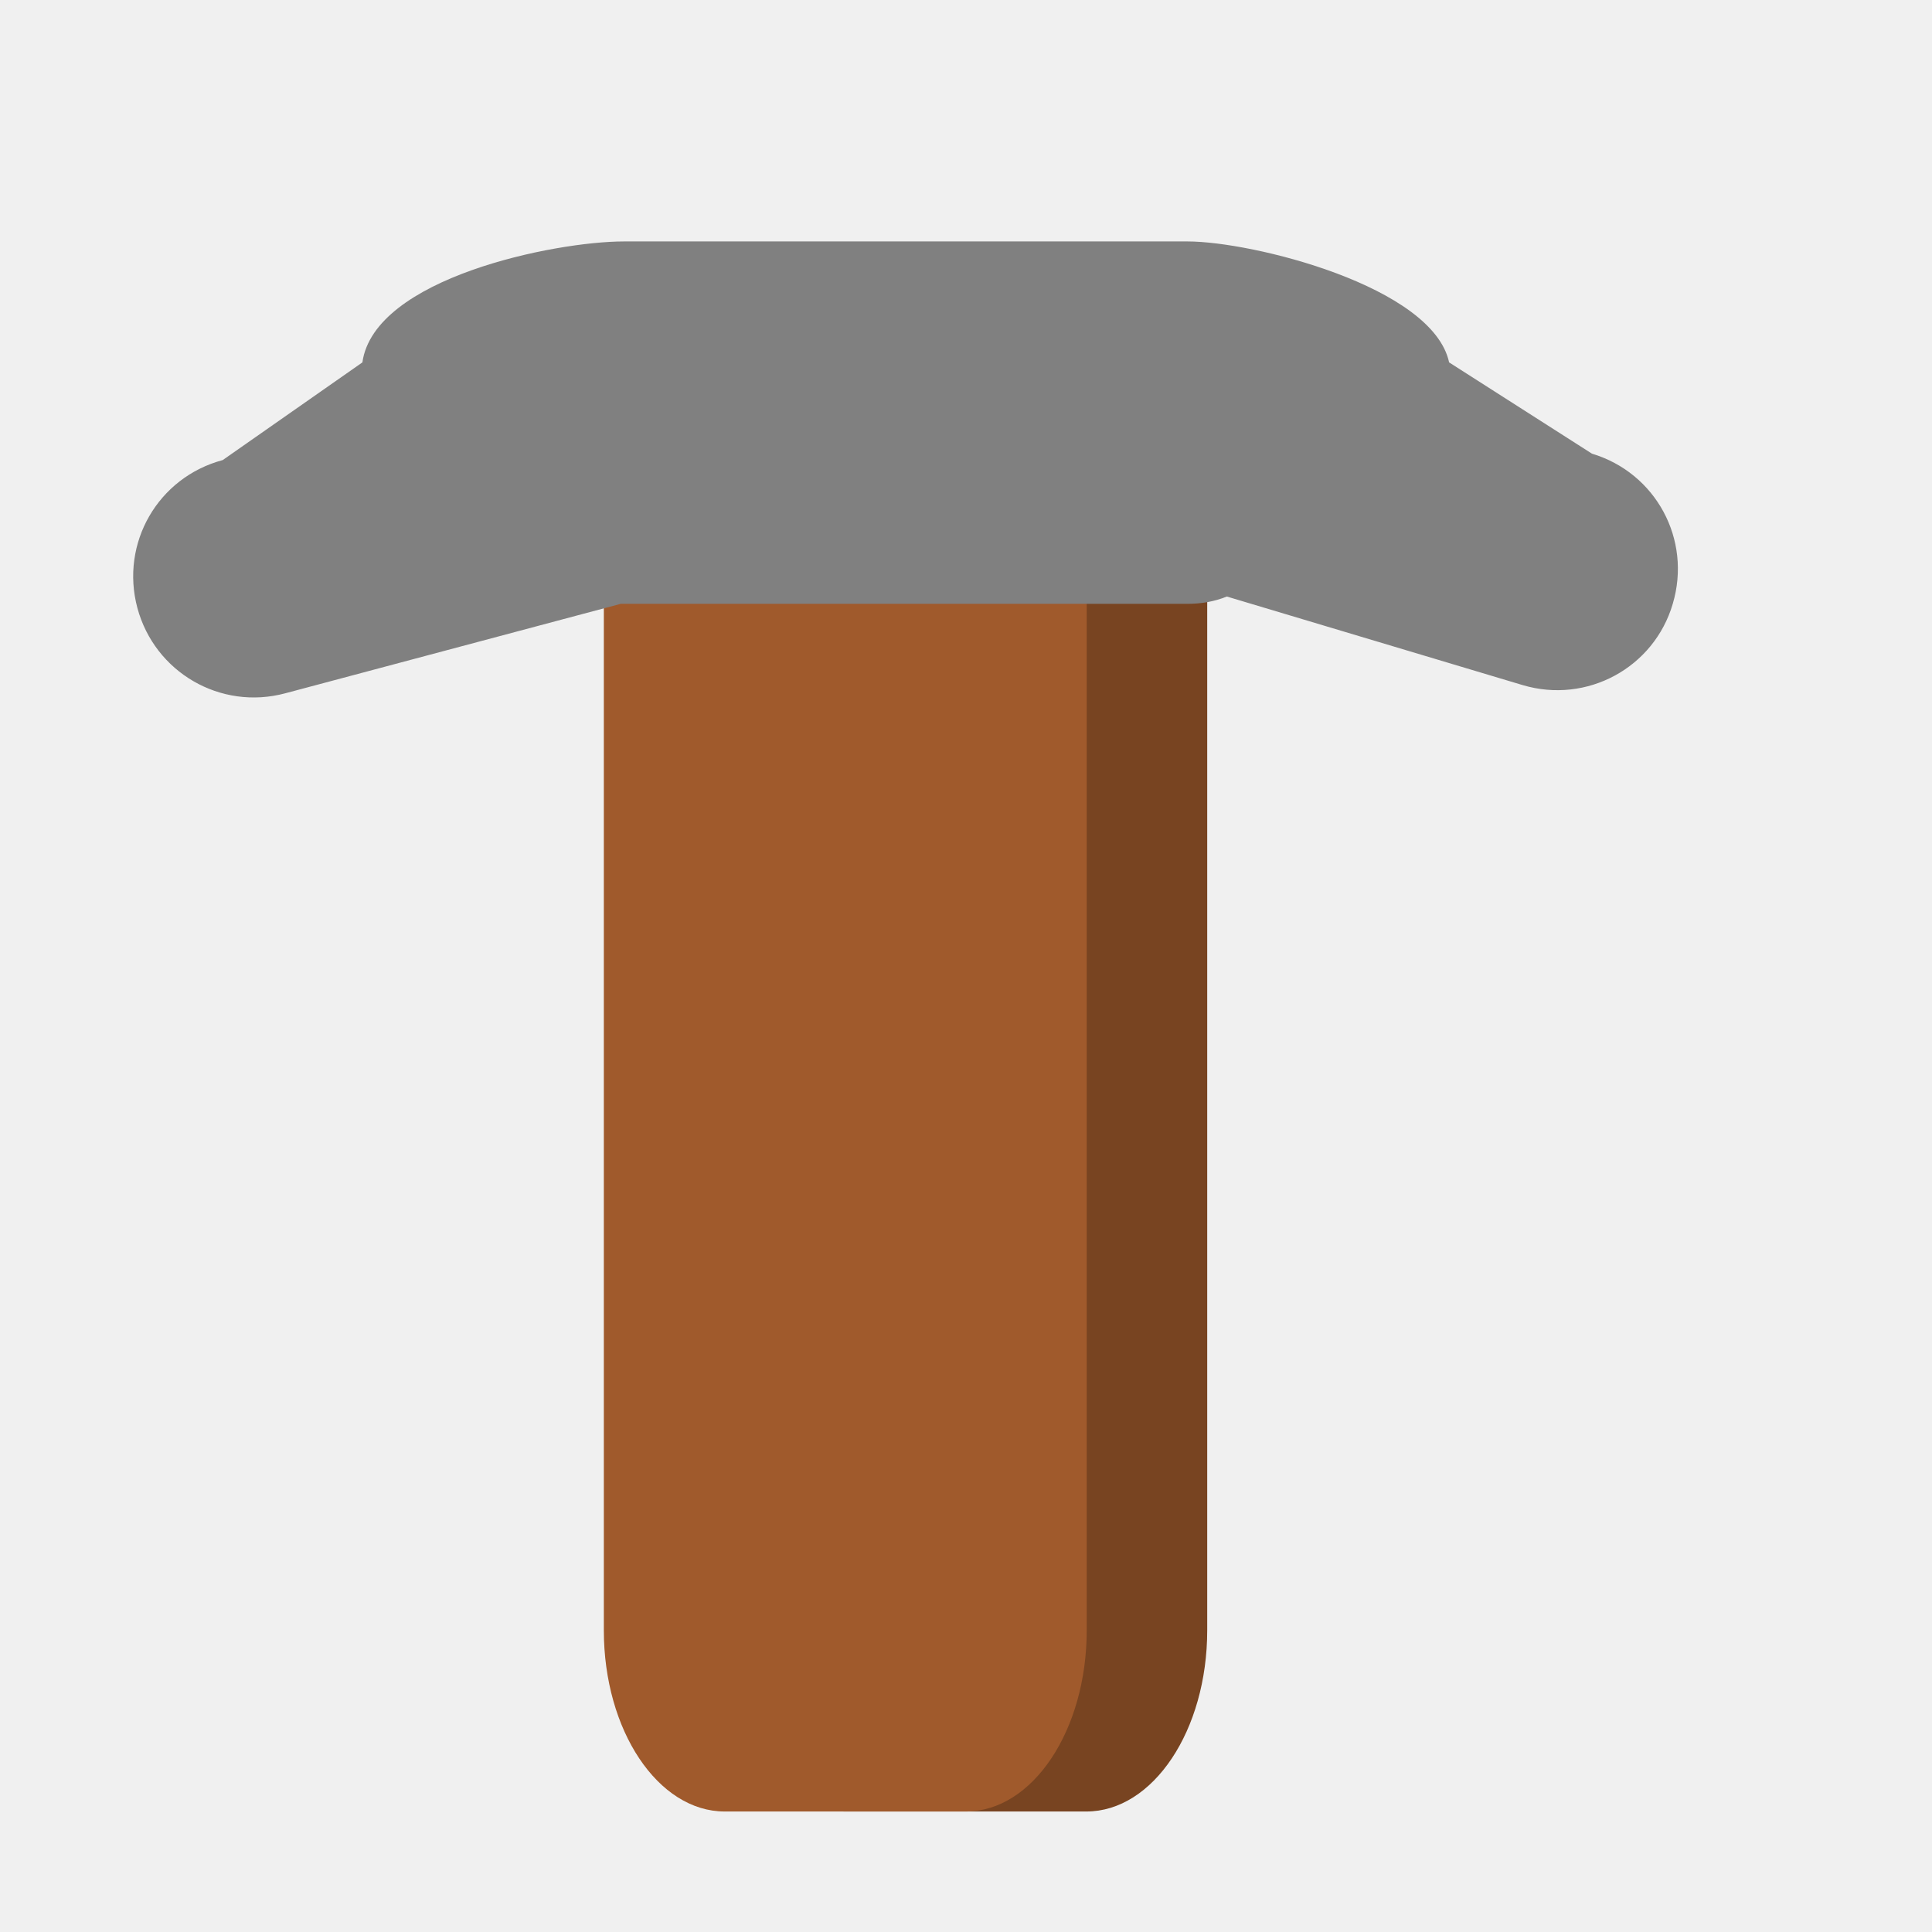
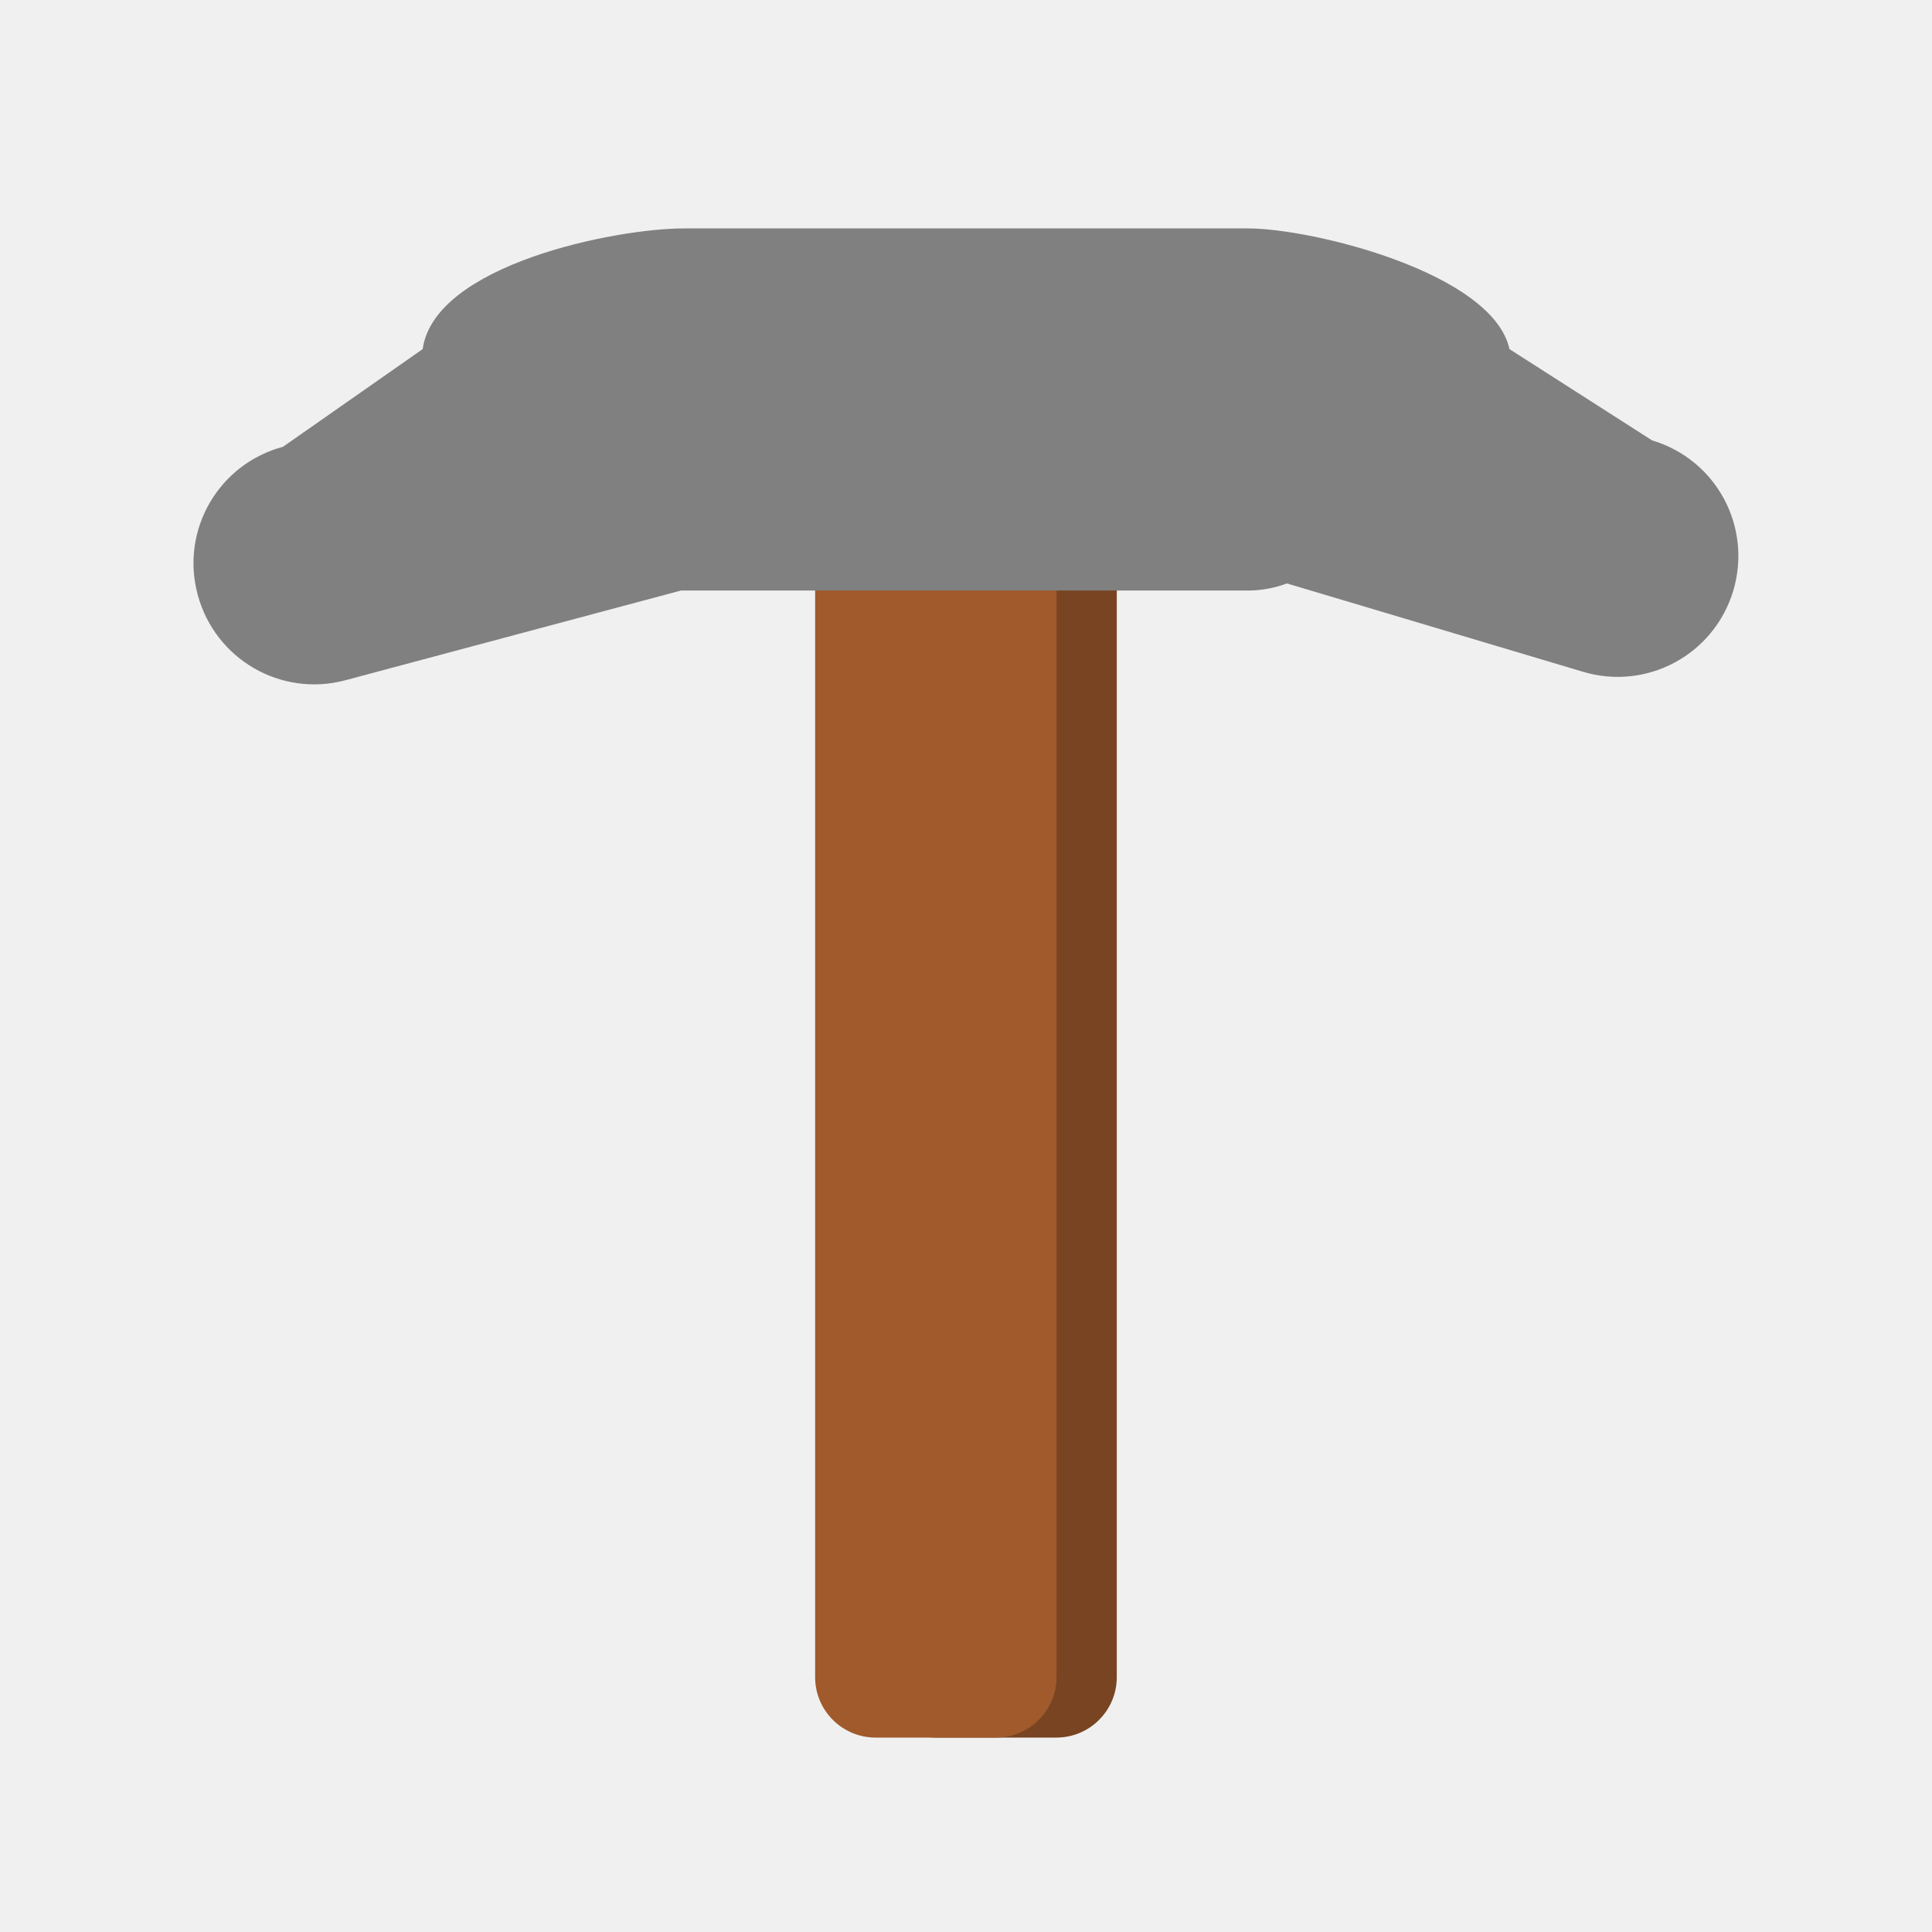
- <svg xmlns="http://www.w3.org/2000/svg" width="16" height="16" viewBox="0 0 4.233 4.233" version="1.1" id="svg5">
+ <svg xmlns="http://www.w3.org/2000/svg" width="32" height="32" viewBox="0 0 8.467 8.467" version="1.1" id="svg5">
  <defs id="defs2" />
  <g id="layer1">
    <rect style="fill:#ffffff;stroke:#ffffff;stroke-width:2;stroke-dasharray:none;stroke-opacity:1" id="rect1793" height="3.124" x="6.271" y="7.731" rx="2" ry="2" width="0" />
-     <rect style="fill:none;stroke:#ffffff;stroke-width:0.529;stroke-linecap:round;stroke-linejoin:round;stroke-dasharray:none;stroke-opacity:1" id="rect6022" x="1.354" y="1.419" />
-     <rect style="fill:#784421;stroke-width:0.324;stroke-linecap:round" id="rect362" width="1.058" height="3.175" x="1.587" y="0.794" rx="0.265" ry="0.397" />
-     <rect style="fill:#a05a2c;stroke-width:0.324;stroke-linecap:round" id="rect579" width="1.058" height="3.175" x="1.323" y="0.794" rx="0.265" ry="0.397" />
-     <path id="rect486" style="fill:#808080;stroke-width:0.35;stroke-linecap:round" d="m 1.367,0.529 c -0.152,0 -0.547,0.08 -0.573,0.265 L 0.488,1.008 C 0.346,1.046 0.263,1.19 0.301,1.332 0.339,1.473 0.483,1.557 0.625,1.519 L 1.36,1.323 c 0.002,7.47e-5 0.005,0 0.007,0 h 1.235 c 0.03,0 0.059,-0.005 0.086,-0.016 L 3.336,1.501 C 3.477,1.543 3.624,1.463 3.665,1.323 3.707,1.182 3.628,1.036 3.488,0.994 L 3.175,0.794 C 3.139,0.627 2.744,0.529 2.602,0.529 Z" />
+     <rect style="fill:none;stroke:#ffffff;stroke-width:0.529;stroke-linecap:round;stroke-linejoin:round;stroke-dasharray:none;stroke-opacity:1" id="rect6022" x="1.354" y="1.419" width="0" height="0" />
+     <g id="g1" transform="translate(0.1013032)">
+       <rect style="fill:#784421;stroke-width:0.458;stroke-linecap:round" id="rect362" width="1.058" height="6.35" x="3.735" y="1.265" rx="0.265" ry="0.265" />
+       <rect style="fill:#a05a2c;stroke-width:0.458;stroke-linecap:round" id="rect579" width="1.058" height="6.35" x="3.471" y="1.265" rx="0.265" ry="0.265" />
+       <path id="rect486" style="fill:#808080;stroke-width:0.7;stroke-linecap:round" d="m 2.897,1.001 c -0.303,0 -1.094,0.159 -1.146,0.529 L 1.139,1.958 C 0.856,2.034 0.689,2.323 0.765,2.606 0.841,2.889 1.13,3.057 1.413,2.981 L 2.883,2.588 c 0.005,1.494e-4 0.009,0 0.014,0 h 2.47 c 0.06,0 0.117,-0.011 0.172,-0.031 L 6.836,2.944 C 7.117,3.028 7.411,2.869 7.495,2.588 7.578,2.307 7.42,2.014 7.139,1.93 L 6.514,1.53 C 6.441,1.196 5.651,1.001 5.368,1.001 Z" />
+     </g>
  </g>
</svg>
